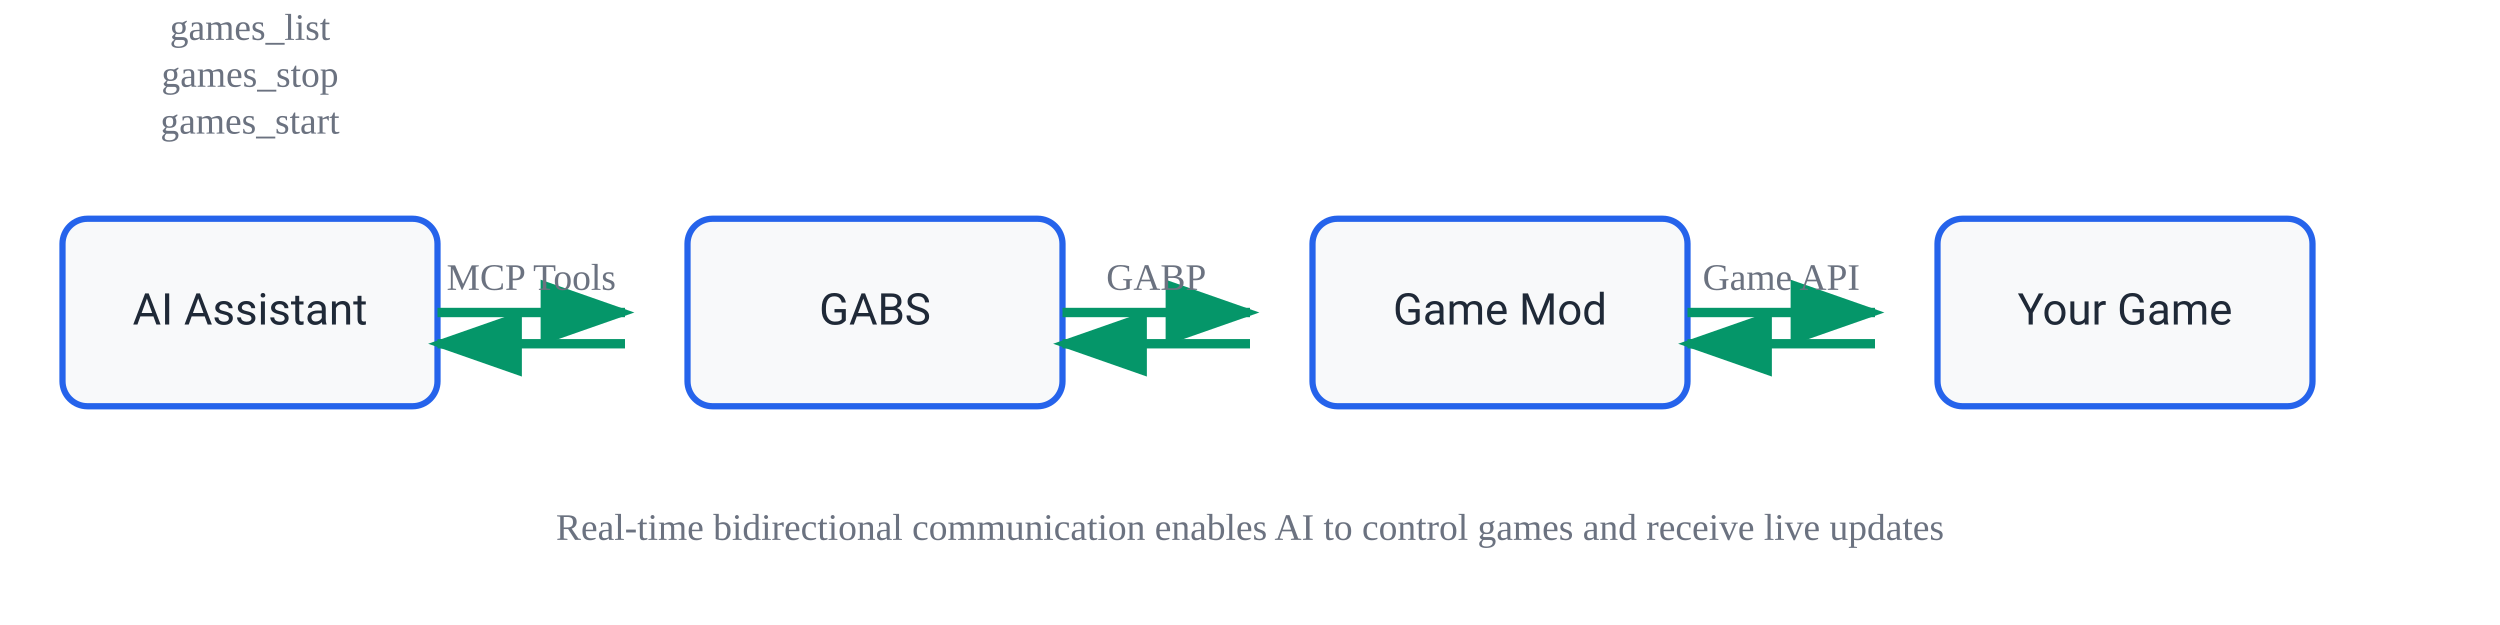
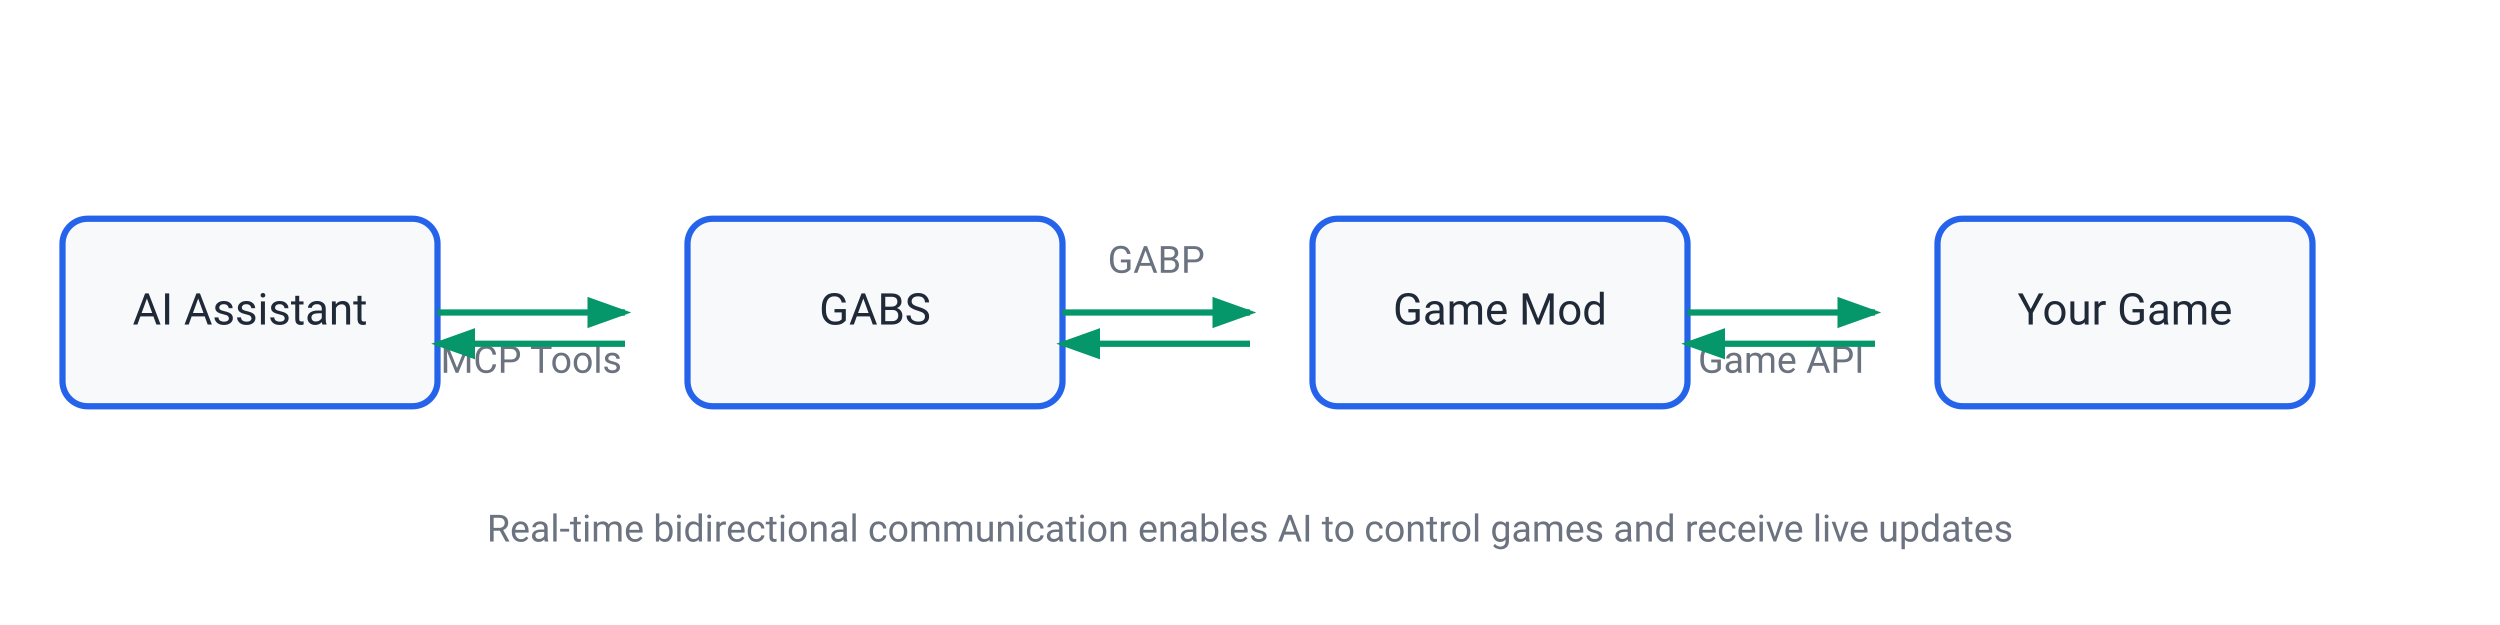
<svg xmlns="http://www.w3.org/2000/svg" width="800" height="200">
  <defs>
    <style>
      .box { fill: #f8f9fa; stroke: #2563eb; stroke-width: 2; rx: 8; }
      .text { font-family: -apple-system, BlinkMacSystemFont, 'Segoe UI', Roboto, sans-serif; font-size: 14px; text-anchor: middle; dominant-baseline: middle; fill: #1f2937; }
-       .arrow { stroke: #059669; stroke-width: 3; fill: none; marker-end: url(#arrowhead); }
-       .protocol { font-size: 12px; fill: #6b7280; text-anchor: middle; dominant-baseline: middle; }
+       .arrow { stroke: #059669; stroke-width: 2; fill: none; marker-end: url(#arrowhead); }
+       .protocol { font-family: -apple-system, BlinkMacSystemFont, 'Segoe UI', Roboto, sans-serif; font-size: 12px; fill: #6b7280; text-anchor: middle; dominant-baseline: middle; }
    </style>
-     <marker id="arrowhead" markerWidth="10" markerHeight="7" refX="9" refY="3.5" orient="auto">
-       <polygon points="0 0, 10 3.5, 0 7" fill="#059669" />
+     <marker id="arrowhead" markerWidth="7" markerHeight="5" refX="6" refY="2.5" orient="auto">
+       <polygon points="0 0, 7 2.5, 0 5" fill="#059669" />
    </marker>
  </defs>
  <rect x="20" y="70" width="120" height="60" class="box" />
  <text x="80" y="100" class="text">AI Assistant</text>
  <line x1="140" y1="100" x2="200" y2="100" class="arrow" />
-   <text x="170" y="90" class="protocol">MCP Tools</text>
+   <text x="170" y="116" class="protocol">MCP Tools</text>
  <rect x="220" y="70" width="120" height="60" class="box" />
  <text x="280" y="100" class="text">GABS</text>
  <line x1="340" y1="100" x2="400" y2="100" class="arrow" />
-   <text x="370" y="90" class="protocol">GABP</text>
+   <text x="370" y="84" class="protocol">GABP</text>
  <rect x="420" y="70" width="120" height="60" class="box" />
  <text x="480" y="100" class="text">Game Mod</text>
  <line x1="540" y1="100" x2="600" y2="100" class="arrow" />
-   <text x="570" y="90" class="protocol">Game API</text>
+   <text x="570" y="116" class="protocol">Game API</text>
  <rect x="620" y="70" width="120" height="60" class="box" />
  <text x="680" y="100" class="text">Your Game</text>
-   <text x="80" y="40" class="protocol">games_start</text>
-   <text x="80" y="25" class="protocol">games_stop</text>
-   <text x="80" y="10" class="protocol">games_list</text>
  <line x1="200" y1="110" x2="140" y2="110" class="arrow" />
  <line x1="400" y1="110" x2="340" y2="110" class="arrow" />
  <line x1="600" y1="110" x2="540" y2="110" class="arrow" />
  <text x="400" y="170" class="protocol">Real-time bidirectional communication enables AI to control games and receive live updates</text>
</svg>
